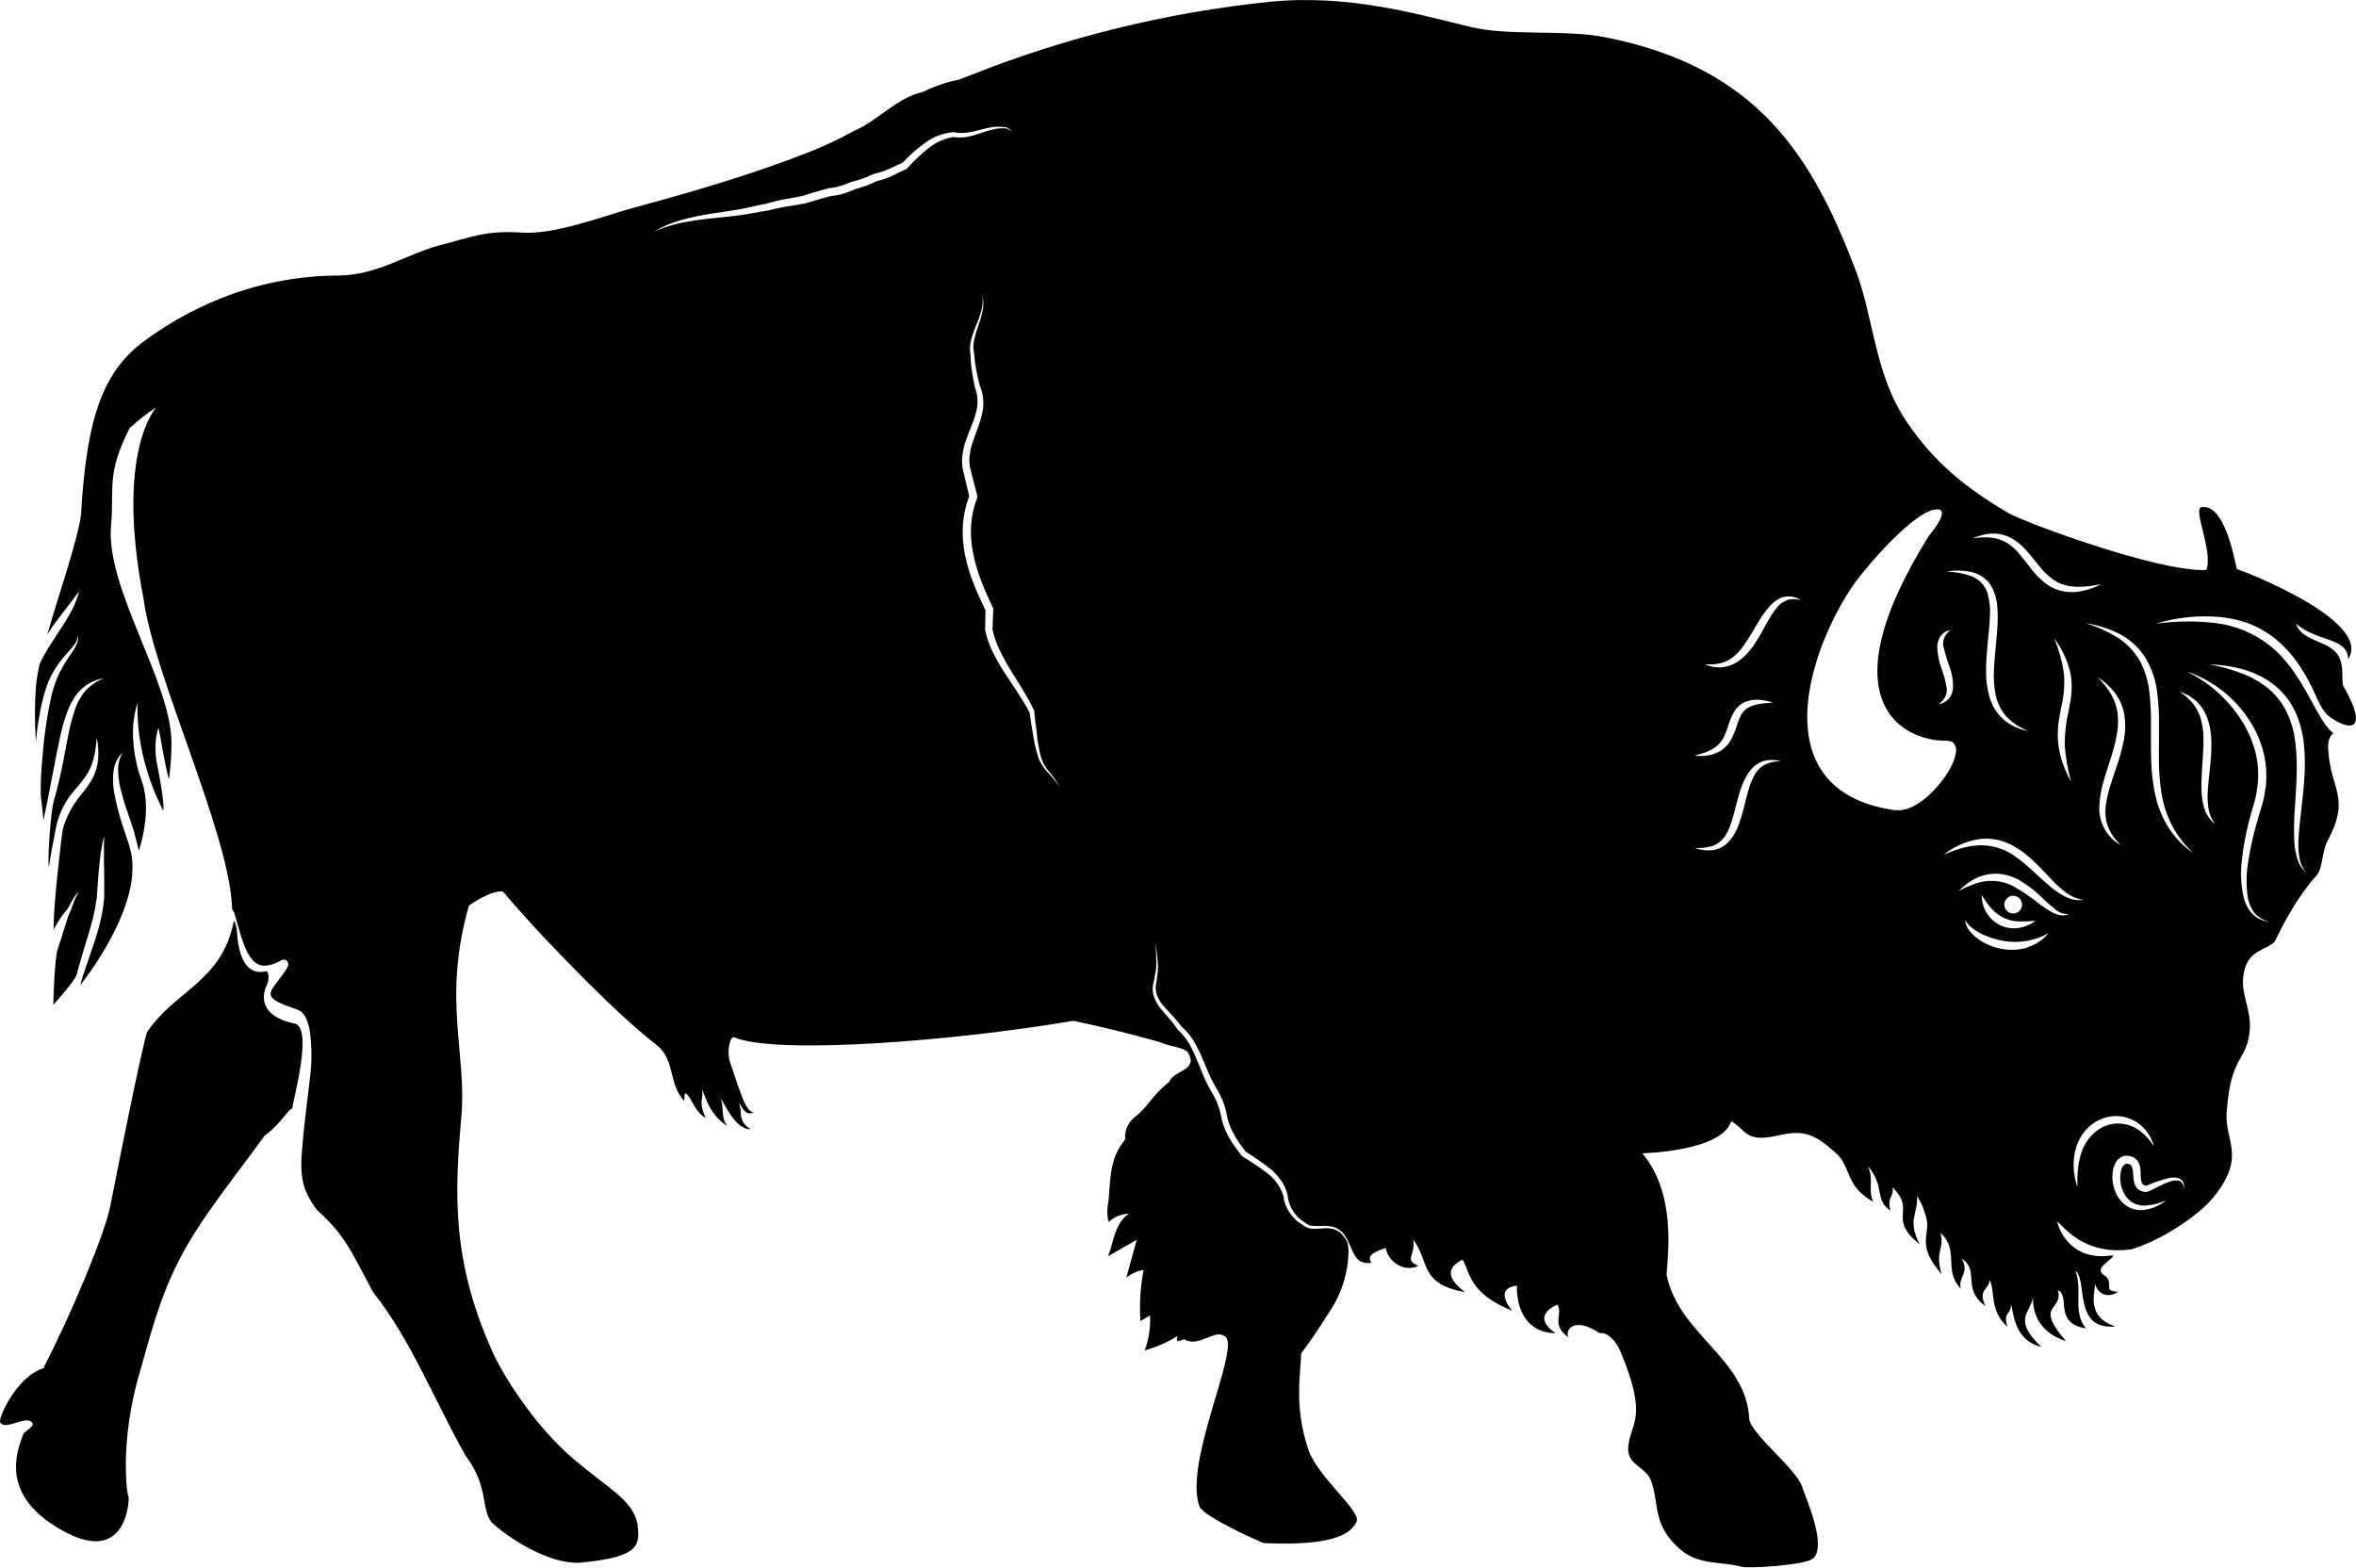
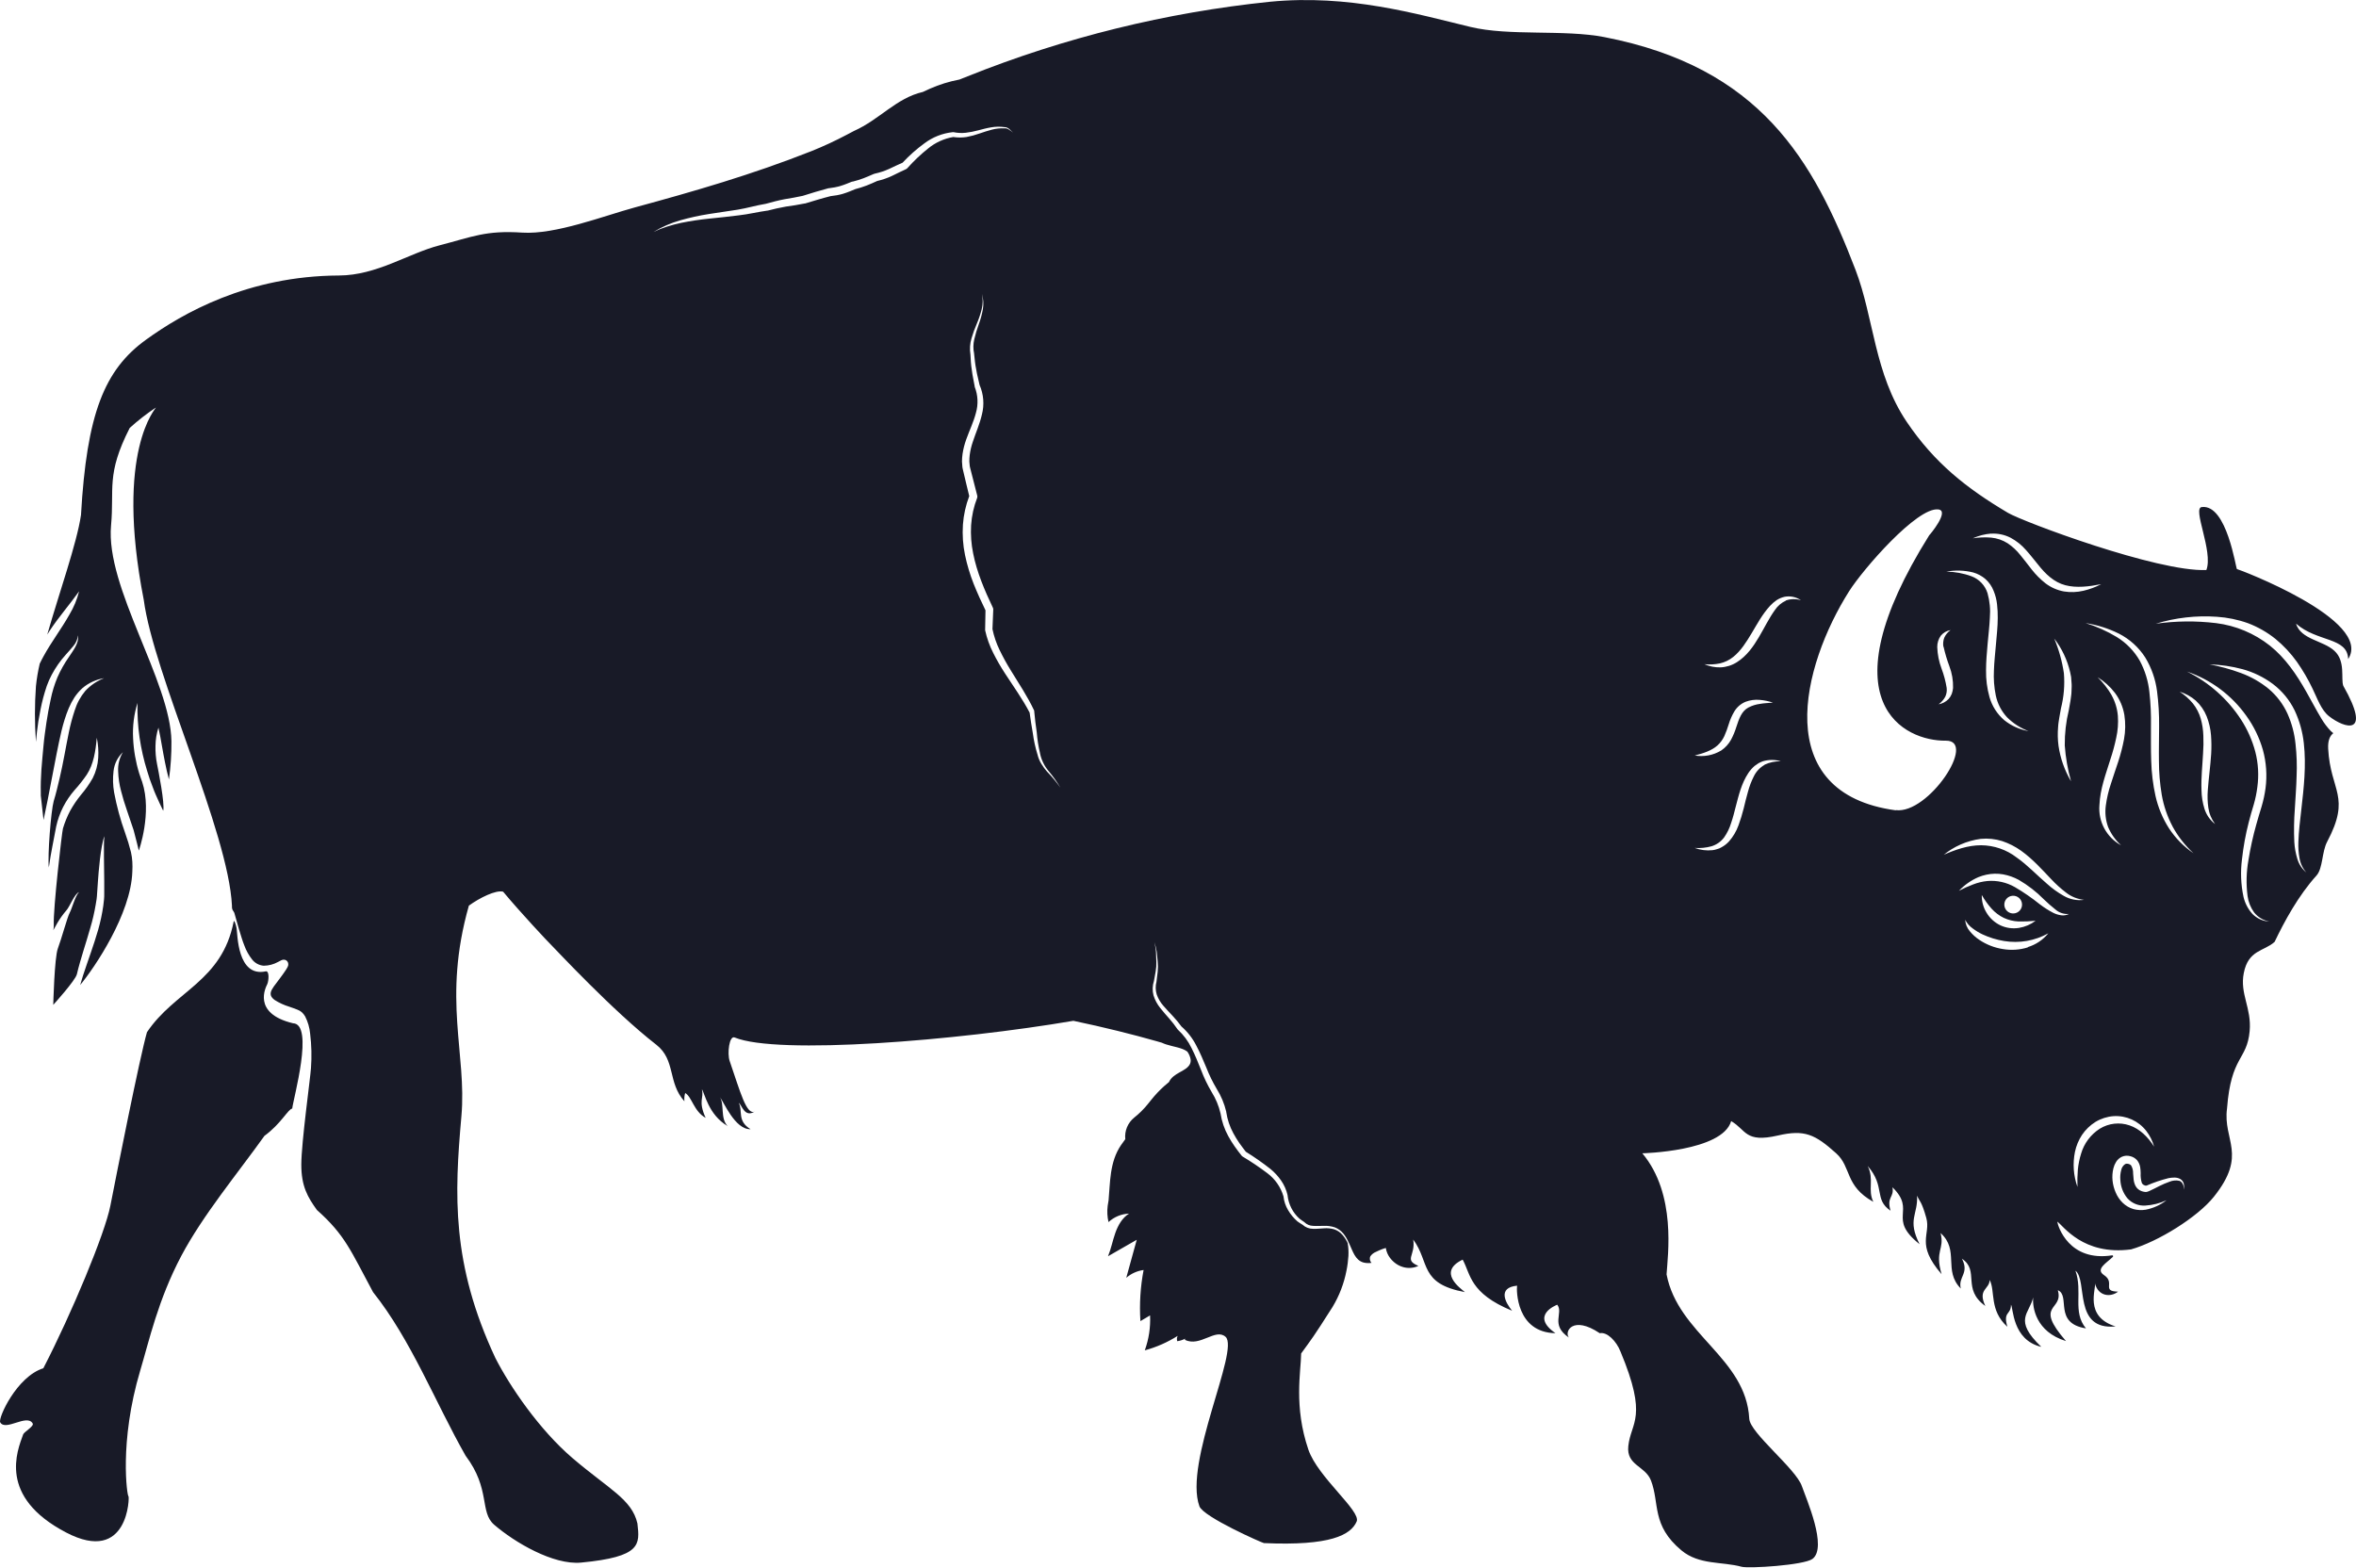
- <svg xmlns="http://www.w3.org/2000/svg" id="Layer_3" data-name="Layer 3" viewBox="0 0 797.63 530.66">
+ <svg xmlns="http://www.w3.org/2000/svg" id="Layer_3" data-name="Layer 3" viewBox="0 0 797.63 530.66" fill="#181a27">
  <path d="M99.19,346.46c-14-3.36-9.13-12.33-8.7-13.25.5-1.07.78-4.6-.53-4.32-9.66,2.06-9.52-12.62-9.85-14.54-.28-1.57-.89-3.05-1-2.31-4,20.36-19.88,23.31-29.36,37.46-2.52,8.89-10.29,48-12.39,58.77-1.81,9.3-13.1,36.46-22.69,55C5.64,466.1-.72,480.2.07,481.58c1.79,3.15,9.09-3,11,.39.53.93-2.9,2.82-3.23,3.7-2,5.57-8.63,21.09,14.52,33.2C43.61,530,43.87,506.39,43.49,506.61s-3.29-18.18,4-42.62c3-10,6-23.82,13.88-38.75,7.32-13.82,19.12-28,28.16-40.66,5.68-4.15,8-9.06,9.4-9.23C99.27,372.1,106.48,346.67,99.19,346.46Z" />
  <path d="M793.32,232.19c-.87-2.43.85-8.28-3-11.83s-11.32-3.76-13-9.21c7.25,6.34,17.42,4.52,17.66,12,8.59-13.23-37.28-30.49-37.65-30.47s-3.38-22-11.86-21c-3.43.18,3.92,15,1.5,21.32-16.58.71-62.14-16.38-67.15-19.35-14.16-8.39-24.93-16.95-34.31-30.84-11-16.34-11.09-35.19-17.31-51.42-14.32-37.36-32.31-68.59-85-78.82-13.74-2.67-32.26-.27-45.41-3.46C479.58,4.72,456.66-2,430,.59A379.83,379.83,0,0,0,327.55,25.85l-2.72,1.08a45.77,45.77,0,0,0-10,3.1q-1.2.52-2.39,1.1c-9,2.06-14.66,9.37-23.35,13.22l-2.35,1.24a125.53,125.53,0,0,1-12,5.57c-20.24,8-39.79,13.63-59.91,19.1-10.36,2.82-26.82,9.23-38,8.5-12.43-.82-16.8,1.41-28,4.3-10.58,2.73-21.23,10.17-34.07,10.22-30.94.14-53,12.85-65.27,21.7-14.23,10.25-20.12,25.23-22.07,59.4C26,184,20.05,200.67,16,214.86c.25-.41.51-.82.77-1.23,1.55-2.36,3.24-4.59,4.95-6.77s3.4-4.34,5.06-6.65a28.88,28.88,0,0,1-3.26,7.85c-1.38,2.47-2.92,4.79-4.43,7.09s-3,4.59-4.32,7c-.47.84-.9,1.69-1.32,2.56a60.43,60.43,0,0,0-1.28,7.6,130.2,130.2,0,0,0,0,18.88c.2-2.31.47-4.62.81-6.92.45-2.68.95-5.36,1.64-8,.36-1.32.75-2.64,1.21-4a27.28,27.28,0,0,1,1.69-3.82,33.65,33.65,0,0,1,4.73-6.76c.9-1,1.81-2,2.62-3a6.38,6.38,0,0,0,1.52-3.57,5.34,5.34,0,0,1-.1,2,8.93,8.93,0,0,1-.79,1.93c-.66,1.22-1.47,2.32-2.2,3.44a40.09,40.09,0,0,0-3.86,6.86,39.28,39.28,0,0,0-2.28,7.47c-.56,2.58-1.06,5.19-1.44,7.82s-.77,5.27-1,7.91-.51,5.3-.7,8-.27,5.32-.21,8c0,.28,0,.55,0,.83.3,2.74.61,5.49.93,8.26l1.41-6.83,3-15.53c1.07-5.17,2-10.45,4.13-15.51a23.71,23.71,0,0,1,1.93-3.65,16.82,16.82,0,0,1,2.72-3.15,15,15,0,0,1,7.32-3.35,17,17,0,0,0-6.37,4.31,19,19,0,0,0-3.59,6.61A63.77,63.77,0,0,0,23.3,248c-.53,2.56-1,5.15-1.5,7.75s-1,5.19-1.62,7.78-1.21,5.17-2,7.73c-.91,3.25-2.11,18.3-1.65,22.56,0-.2,0-.4.08-.6.3-2.25.72-4.47,1.13-6.69l1.28-6.67a27.59,27.59,0,0,1,2.35-6.62,29,29,0,0,1,3.94-5.8,48.16,48.16,0,0,0,4.06-5.14c2.32-3.53,3-8,3.4-12.52a25.53,25.53,0,0,1,.48,6.85,17.49,17.49,0,0,1-1.86,6.83,35.76,35.76,0,0,1-4,5.69,36.75,36.75,0,0,0-3.63,5.36,33.33,33.33,0,0,0-2.45,6c-.32,1-3.37,27.49-3.1,32.68a7.62,7.62,0,0,1-.15,1.75c.45-.86.92-1.71,1.42-2.54a29.75,29.75,0,0,1,3-4.16c1.14-1.26,2.69-5.56,4.28-6.18-1.25,1.14-2.38,5.55-3.17,7s-2.83,9-4,12.07-1.56,19.1-1.56,19.1,7.54-8.3,8-10.39c.62-2.69,1.44-5.31,2.21-7.92s1.63-5.18,2.34-7.78a65.53,65.53,0,0,0,1.81-7.79c.1-.65.23-1.32.32-1.95s.13-1.31.17-2l.28-4.06c.18-2.72.9-12,2.19-15.22a25.19,25.19,0,0,0-.16,3c0,1.36,0,2.72,0,4.08l.1,8.17c0,1.37,0,2.73,0,4.11,0,.69,0,1.38-.08,2.1s-.16,1.4-.24,2.1a61.94,61.94,0,0,1-1.74,8.15c-1.53,5.31-3.47,10.4-5.14,15.53q-.49,1.57-.94,3.14c4.9-5.9,17.2-24.07,17.65-38.37.06-1.13.07-2.25,0-3.35a19.91,19.91,0,0,0-.46-3.25,67.87,67.87,0,0,0-2-6.57,89.38,89.38,0,0,1-3.71-13.67,24.81,24.81,0,0,1-.19-7.23,10.34,10.34,0,0,1,3.17-6.37A11.2,11.2,0,0,0,40,261.16a28.89,28.89,0,0,0,1,6.7c.57,2.21,1.22,4.41,2,6.6l2.24,6.62C45.86,283.33,47,288,47,288s4.58-12.78,1.13-23.27c-.34-1-.71-1.89-1-2.87a48,48,0,0,1-2.07-11.92A34.29,34.29,0,0,1,46.55,238a70.26,70.26,0,0,0,.7,11.72,74.87,74.87,0,0,0,2.57,11.31q.81,2.78,1.89,5.48c.32.92.69,1.81,1.08,2.7S53.57,271,54,271.9s.83,1.75,1.26,2.62c.58-2.45-1.68-13.77-2.09-15.82a27.45,27.45,0,0,1-.53-6.2,21.3,21.3,0,0,1,1-6.14c.47,2,.79,4,1.15,6s.69,3.89,1.08,5.81.8,3.83,1.31,5.7l0,.13a86.89,86.89,0,0,0,.86-13c-.28-20.35-22.39-52.07-20.44-73.11,1.15-12.42-1.74-17.2,6.32-33a75.93,75.93,0,0,1,8.86-6.9c.33,0-14.07,14.26-4.11,65.12C52,228.33,77.35,281.75,78.53,306.67c-.08,1.61.58,1.69.84,2.54.57,1.85,1,3.72,1.58,5.55s1.07,3.65,1.77,5.37a17,17,0,0,0,2.58,4.67,5.51,5.51,0,0,0,4,2.18,10.24,10.24,0,0,0,4.82-1.27c.2-.09.4-.21.6-.31l.35-.19a2.64,2.64,0,0,1,.71-.26,1.66,1.66,0,0,1,.5,0,1.46,1.46,0,0,1,1.31,1.36,1.66,1.66,0,0,1,0,.43,2.71,2.71,0,0,1-.23.68,7.83,7.83,0,0,1-.43.76c-.56.89-1.14,1.66-1.71,2.45l-1.72,2.31A15.44,15.44,0,0,0,92,335.12c-.72,1.43-.41,2.44,1,3.47a19.79,19.79,0,0,0,4.89,2.25c.9.32,1.81.62,2.76,1a4.86,4.86,0,0,1,1.55.91,6,6,0,0,1,1.09,1.36A16.16,16.16,0,0,1,105,350a59.88,59.88,0,0,1,.28,11.67c-.21,3.29-3.25,25.13-3.27,32.59s2.2,11.12,5.28,15.42c9.59,8.53,11.46,13.82,19,27.8,12.87,16.12,21.07,37.33,31.33,55.39,8.58,11.4,4.64,19.05,9.7,23.4,6.89,5.93,20,13.69,29.4,12.8,20.49-1.95,19.88-6.14,19.08-13.25-1.87-8.2-9.63-11.58-22-22.15-11.13-9.52-21.1-24.08-26.1-33.89-14.91-31.87-13.86-55.27-11.49-81.84,1.88-21.17-6.49-39.55,2.53-71.31,3.61-2.61,9.14-5.39,11.6-4.71,5.91,7.1,15.31,17.12,16.24,18,1.61,1.6,21,22.46,35.59,33.79,6.67,5.19,3.81,12.83,9.53,19.16,0-.07,0-.14,0-.21a6.8,6.8,0,0,1,.27-2.58c2.29,1.28,2.92,6.23,6.93,8.41-2.68-5.91-.47-6.61-1.29-9.69,1,1.28,2.12,8.58,8.73,12.46-2.56-2.57-1-7.38-2.64-9.81,1.28,1.48,5.1,11.06,10.4,10.88-4.66-2.81-2.54-6.27-4-8.91,1.08.67,1.94,5.14,5.4,2.93-2.77,1.36-4.9-6.74-8.46-17.08-.9-2.6-.14-8.72,1.66-8,14.57,6,75.36,1.08,114.7-5.64,10.22,2.14,20.11,4.61,28.11,6.89l1.81.52a11.6,11.6,0,0,0,1.48.58c.56.18,1.18.35,1.81.51l1.93.48a16.3,16.3,0,0,1,1.86.59,6.49,6.49,0,0,1,1.57.86,6.32,6.32,0,0,1,1.12,2.64,2.76,2.76,0,0,1-.4,1.88,5,5,0,0,1-1.43,1.38c-.59.41-1.27.79-2,1.18a14.06,14.06,0,0,0-2,1.32,5.52,5.52,0,0,0-1.51,1.92q-.82.66-1.61,1.36a38.51,38.51,0,0,0-4.36,4.62L388.46,374a29.71,29.71,0,0,1-4.49,4.42,8.25,8.25,0,0,0-3,7.29c-.51.7-1,1.35-1.44,2-3.94,5.75-3.65,12.81-4.22,18.72-.13.61-.23,1.22-.3,1.84a15.52,15.52,0,0,0,.28,5.51,10.85,10.85,0,0,1,6.95-2.87c-2.33,1.45-3.75,4-4.66,6.59s-1.41,5.31-2.46,7.85l9.73-5.58-3.55,12.88a11.24,11.24,0,0,1,5.87-2.65,68.76,68.76,0,0,0-1.08,17.31l3.27-1.94a30.44,30.44,0,0,1-1.79,11.84,40.91,40.91,0,0,0,11.13-4.9,2.37,2.37,0,0,0-.14,1.8,8.08,8.08,0,0,0,2.69-.86l-.12.38c5.16,2.6,10.36-4.06,13.79-1,4.83,4.34-14.22,42.53-8.86,57.36,1.32,3.65,21.4,12.46,21.84,12.48,22.52,1,29.41-2.74,31.4-7.31,1.54-3.54-13.15-15-16.34-24.32-5-14.66-2.53-26.41-2.45-32.58,3.78-5.22,3.89-5.15,10.62-15.73a37.5,37.5,0,0,0,4.71-12.25c.18-.87.32-1.73.43-2.58s.19-1.67.24-2.44a20.74,20.74,0,0,0,0-2.2,13.91,13.91,0,0,0-.23-2c0-.09,0-.18-.06-.27a11.88,11.88,0,0,0-1.69-2.64,6.35,6.35,0,0,0-2.84-1.92,9.62,9.62,0,0,0-3.47-.34c-1.19.05-2.4.22-3.68.17a5.25,5.25,0,0,1-3.54-1.37c-.61-.36-1.19-.75-1.76-1.15l0,0h0a15.58,15.58,0,0,1-3.16-3.81,11.56,11.56,0,0,1-1.56-4.67,15.14,15.14,0,0,0-5.48-7.85,92.65,92.65,0,0,0-8.42-5.66h0a.88.88,0,0,1-.21-.19c-.84-1.06-1.67-2.12-2.43-3.23a36.84,36.84,0,0,1-2.15-3.46,23.42,23.42,0,0,1-2.62-7.7,23.83,23.83,0,0,0-3-7.22,47.79,47.79,0,0,1-3.59-7.48c-1-2.52-2-5-3.21-7.39a20.7,20.7,0,0,0-4.64-6.25l0,0a.64.64,0,0,1-.11-.12,35.88,35.88,0,0,0-2.8-3.63c-1-1.16-2.09-2.32-3.06-3.59a12.75,12.75,0,0,1-2.28-4.29,8.53,8.53,0,0,1,.15-4.84c.19-1.08.41-2.18.58-3.25a15.41,15.41,0,0,0,.23-3.27l-.12-3.33c-.07-.55-.1-1.1-.2-1.65l-.35-1.63.48,1.6c.14.54.22,1.1.33,1.65.14,1.12.21,2.22.32,3.33a16,16,0,0,1,0,3.38c-.11,1.13-.27,2.21-.4,3.32v.05a7.85,7.85,0,0,0,.07,4.35,11.64,11.64,0,0,0,2.24,3.82c1,1.17,2.06,2.26,3.13,3.41a37.67,37.67,0,0,1,3,3.61A21.52,21.52,0,0,1,405,354c1.32,2.45,2.36,5,3.41,7.49a49.41,49.41,0,0,0,3.5,7.17,25.86,25.86,0,0,1,3.24,7.76,1.11,1.11,0,0,1,0,.11,21.55,21.55,0,0,0,2.39,7.15,34.93,34.93,0,0,0,2,3.28c.7,1,1.47,2,2.23,3a90.71,90.71,0,0,1,8.35,5.84,19.34,19.34,0,0,1,3.61,3.92,14.44,14.44,0,0,1,2.18,4.92v0a.71.71,0,0,1,0,.1,12.4,12.4,0,0,0,4,7.86c.53.4,1.07.8,1.62,1.15h0l.08.07a4.29,4.29,0,0,0,2.94,1.24c1.15.09,2.36,0,3.59,0a10.35,10.35,0,0,1,3.72.49,7,7,0,0,1,3,2.2,12.6,12.6,0,0,1,1.73,2.95c.06.12.13.23.19.35.32.65.59,1.32.88,2a17.65,17.65,0,0,0,.92,1.87,6.35,6.35,0,0,0,1.24,1.56,4.41,4.41,0,0,0,1.83,1,6.86,6.86,0,0,0,2.69.1,1.94,1.94,0,0,1-.39-2.24,4.15,4.15,0,0,1,1.81-1.44,23.16,23.16,0,0,1,2.29-1,8.53,8.53,0,0,1,1.12-.36,7.51,7.51,0,0,0,.53,1.84,7.81,7.81,0,0,0,.92,1.56,8.87,8.87,0,0,0,1.25,1.34,8.2,8.2,0,0,0,1.51,1.06,7.86,7.86,0,0,0,1.67.68,7.44,7.44,0,0,0,5.15-.4c-5.05-2.13-.88-3.42-1.75-8.93,5.71,7.75,2,14.92,17.5,17.8-1.5-1.28-9.44-6.81-.76-11,2.75,5,2.31,11.39,16.74,17.31-2.22-2.67-5.07-7.82,1.68-8.49-.23,1.42-.34,15.86,13,16.09-8.69-6,.25-9.51.6-9.64,2.22,2.84-2.49,6.75,3.93,11.11-1.6-1.95,1.27-7.62,10.47-1.46,2.49-.55,5.65,2.72,7,6.19,9.44,22.54,3.54,23.81,2.66,32-.71,6.61,5.69,6.65,7.66,11.65,3,7.74.09,15.16,10.33,23.69,6,5,13.76,3.73,20.35,5.54,2.45.67,21.15-.54,24-2.65,5.2-3.88-2.08-20.29-3.58-24.64-2-5.89-17.55-18-17.81-22.81-1.1-20.69-24.08-28.56-28-48.89.38-6.35,3.42-27.15-8.21-41,0,0,27.08-.61,30.08-10.9,5.18,3,4.64,7.46,15.85,4.87,9-2.08,12.53-.41,19.72,6.05,5.22,4.7,2.83,11,12.56,16.41-2-4.07.38-7.53-1.91-12.13,6.1,7,2,11.27,7.74,15.14-1.41-4.81,1.3-4.4.64-7.94,8.3,8.11-2,10.37,9.2,19.28-4.26-8.38-.53-9.9-.86-16.43.89,2.1,1.51,1.77,3.12,7.53s-3.75,8.73,5.18,19.05c-2.38-8.17,1.07-8.25-.34-13.93,6.49,5.84.8,12.67,6.84,18.79-1-4,3-5.09.39-10.1,6.11,4.11-.14,10.21,7.91,16-2.67-5.73,1.41-5.55,1.47-8.82,2,3.77-.23,10.25,6,15.87-1.54-5.32,1.2-3.89,1.22-7.45.81.81.33,11.91,10.27,14.25-9.64-9.24-4-11.15-2.76-16.74-.28,3.31.84,11.63,11.12,14.78-11.14-12.78-.68-10.07-2.77-17.22,4.42,1.79-1.61,11.17,9.53,12.92-4.68-5.6-1-12.43-3.57-19.55,4.27,3.41-.9,20.28,13.6,18.89-10.81-3.36-6.47-12.79-7-14.63,1.09,4.43,5.26,4.88,7.83,2.85-5.75-.13-.8-3-4.75-5.6-3-2,.74-4,3-6.18a.3.3,0,0,0-.24-.51c-14.6,2.28-18.39-9.84-18.59-11.42,2,1.32,8.66,11.56,25,9.4,9.13-2.61,22.45-10.87,28-17.79,11.56-14.43,3-19.1,4.48-29.94,1.37-17.93,6.76-16.19,7.66-26.21.69-7.78-3.38-12.57-2-19.58,1.54-7.94,6.83-7.34,10.44-10.59,3.3-6.9,8-15.62,14.19-22.47,2.17-2.41,1.79-8,3.6-11.43,8.18-15.44,1.12-17.07.35-31.49-.15-2.84.6-4.38,1.73-5.27a10.07,10.07,0,0,1-.83-.72,22.85,22.85,0,0,1-3.19-4.21c-1.81-3-3.38-6.06-5.06-9-3.34-5.94-7.19-11.59-12.4-15.73a36.7,36.7,0,0,0-18.19-7.61,78.91,78.91,0,0,0-20.44.21,57,57,0,0,1,20.69-2.36A38.83,38.83,0,0,1,761.05,211a34.49,34.49,0,0,1,9.3,5.31,40.61,40.61,0,0,1,7.28,7.79,62.54,62.54,0,0,1,5.3,9.09c1.54,3.12,2.89,7.23,5.58,9.32C793.76,246.63,803.17,249.52,793.32,232.19ZM307.13,57a1.17,1.17,0,0,1-.36.26h0l-2.36,1.11L302,59.55A24.49,24.49,0,0,1,297,61.27c-1.2.53-2.37,1.09-3.61,1.55a38.08,38.08,0,0,1-3.8,1.21c-1.34.54-2.65,1.12-4.06,1.54l-.54.16c-.2.06-.42.11-.59.15l-1.11.23c-.69.13-1.4.23-2.1.3-1.43.38-2.87.75-4.29,1.18s-2.9.87-4.35,1.31l-.15,0h0l-3.17.58c-1.13.15-2.1.28-3.16.47-2.07.35-4.13.84-6.18,1.36h0l-.09,0c-1.6.26-3.2.48-4.82.83s-3.28.56-4.92.78c-3.28.45-6.57.73-9.82,1.09a97.46,97.46,0,0,0-9.69,1.46,47.39,47.39,0,0,0-4.73,1.26,33.06,33.06,0,0,0-4.57,1.81,36.82,36.82,0,0,1,9.08-3.95,82.81,82.81,0,0,1,9.7-2.13L249.69,71c1.61-.28,3.2-.6,4.79-1s3.18-.7,4.8-1c2.07-.58,4.16-1.13,6.3-1.54,1.05-.21,2.2-.4,3.19-.55l3-.6c1.43-.45,2.85-.91,4.3-1.33s2.95-.84,4.43-1.25l.16,0h0q1-.11,2-.31l1-.22.45-.11.49-.15c1.31-.38,2.59-.94,3.88-1.45l.06,0,.15,0a35.27,35.27,0,0,0,3.64-1.13c1.2-.43,2.36-1,3.55-1.49l.06,0,.24-.08A24.32,24.32,0,0,0,301,57.2l2.34-1.11,2.22-1a51.35,51.35,0,0,1,7.4-6.56,19.28,19.28,0,0,1,9.61-3.78h.24a13.12,13.12,0,0,0,4.16.2,28,28,0,0,0,4.24-.83c1.42-.36,2.86-.77,4.34-1a14,14,0,0,1,4.5-.08h0a2.23,2.23,0,0,1,.92.18,3.39,3.39,0,0,1,.75.5c.45.38.86.79,1.28,1.19-.46-.35-.92-.71-1.4-1a2.15,2.15,0,0,0-1.54-.45h0a13.76,13.76,0,0,0-4.3.45c-1.4.36-2.78.84-4.19,1.31a28,28,0,0,1-4.37,1.17,14.71,14.71,0,0,1-4.47,0,18.27,18.27,0,0,0-8.46,3.84A57.45,57.45,0,0,0,307.13,57Zm47.45,204.39a20.29,20.29,0,0,1-2.06-2.82,11.1,11.1,0,0,1-1.32-3.3v.06a45.49,45.49,0,0,1-1.54-7.11l-.59-3.56-.49-3.39c-2.38-4.57-5.43-8.79-8.3-13.21a69.3,69.3,0,0,1-4-6.94,32.22,32.22,0,0,1-2.76-7.72,1.16,1.16,0,0,1,0-.25v0l.12-6.51c-1.43-2.91-2.77-5.88-4-8.94a60.53,60.53,0,0,1-2.93-9.77,38.27,38.27,0,0,1-.71-10.29,34.08,34.08,0,0,1,2.14-9.67c-.77-3-1.42-6-2.17-9.06a5.86,5.86,0,0,1-.19-1.28c0-.44-.08-.89-.1-1.33a19.41,19.41,0,0,1,.19-2.59,25.12,25.12,0,0,1,1.24-4.9c1.11-3.11,2.52-6,3.29-9a13.73,13.73,0,0,0-.42-8.86l0-.06a.53.53,0,0,1,0-.09l-.51-2.7-.25-1.35-.19-1.36c-.11-.91-.3-1.81-.33-2.73l-.16-2.76V120a12.17,12.17,0,0,1,.36-5.43,45.25,45.25,0,0,1,1.81-5,31.7,31.7,0,0,0,1.65-4.91,11.28,11.28,0,0,0,.07-5.15,11.48,11.48,0,0,1,.32,5.22,30.56,30.56,0,0,1-1.39,5.08,44.56,44.56,0,0,0-1.5,5,11,11,0,0,0-.07,4.93v.11l.29,2.66c.06.89.29,1.76.43,2.65l.24,1.32.3,1.31.59,2.56a15.36,15.36,0,0,1,.79,10c-.76,3.29-2.11,6.27-3.08,9.24a22.77,22.77,0,0,0-1.05,4.46,17,17,0,0,0-.13,2.22l.1,1.07a4.49,4.49,0,0,0,.18,1.1l2.38,9.29a1.32,1.32,0,0,1,0,.81h0a31.4,31.4,0,0,0-2.06,9.3,36.77,36.77,0,0,0,.7,9.56c1.25,6.35,3.85,12.43,6.68,18.38v0a1.25,1.25,0,0,1,.12.57L336,213a29.94,29.94,0,0,0,2.4,7.05,74.5,74.5,0,0,0,3.74,6.82c2.72,4.47,5.72,8.88,8,13.76l0,.05a.54.54,0,0,1,0,.17l.38,3.62L351,248a44.74,44.74,0,0,0,1.1,7v.06a13.35,13.35,0,0,0,2.9,6,41.54,41.54,0,0,1,4,5.63A45.58,45.58,0,0,0,354.58,261.36Zm319.53-80.7a12.77,12.77,0,0,1,6.56,1.37,18.35,18.35,0,0,1,5.23,4.17c1.47,1.61,2.74,3.32,4.07,4.91,2.54,3.24,5.43,6,9.23,7s8,.47,12.18-.35a26,26,0,0,1-6,2.23,17.08,17.08,0,0,1-6.62.24,14.64,14.64,0,0,1-6.22-2.73,27.7,27.7,0,0,1-4.68-4.68c-1.33-1.69-2.58-3.37-3.88-4.93a18.69,18.69,0,0,0-4.33-4,12.54,12.54,0,0,0-5.53-1.89,26.2,26.2,0,0,0-6.22.23A18.63,18.63,0,0,1,674.11,180.66Zm27,83.77a33.06,33.06,0,0,1-4.19-11.9,29.12,29.12,0,0,1-.14-6.44c0-.53.11-1.07.16-1.6l.25-1.57c.16-1.05.36-2.07.55-3.09a36.44,36.44,0,0,0,1-11.9,48.41,48.41,0,0,0-3.27-11.75,29.54,29.54,0,0,1,5.39,11.42l.32,1.6c.07.54.08,1.08.12,1.62s.1,1.09.07,1.63l-.06,1.62a11.13,11.13,0,0,1-.14,1.61l-.21,1.59-.55,3.1a48.74,48.74,0,0,0-1.38,12A60.08,60.08,0,0,0,701.13,264.43ZM668,193.82a10.81,10.81,0,0,1,4.18,2.24,10.48,10.48,0,0,1,2.77,4,16.55,16.55,0,0,1,1.16,4.58,36.34,36.34,0,0,1,.23,4.59c0,3-.36,6-.61,9s-.59,5.85-.68,8.74a33.42,33.42,0,0,0,.63,8.5,15.53,15.53,0,0,0,3.8,7.38,20.63,20.63,0,0,0,7.27,4.69,18.1,18.1,0,0,1-8.2-3.7,16.08,16.08,0,0,1-5-7.81,31.62,31.62,0,0,1-1.17-9.11c0-3,.28-6,.54-9s.63-5.87.75-8.75a23.54,23.54,0,0,0-.79-8.34,9,9,0,0,0-5.39-5.7,25.45,25.45,0,0,0-8.55-1.58A21.4,21.4,0,0,1,668,193.82Zm-10,25.15a49.59,49.59,0,0,0,1.95,6.56,19.19,19.19,0,0,1,1.26,7.41,7.83,7.83,0,0,1-.44,2c-.15.32-.29.63-.47.93a6.45,6.45,0,0,1-.62.82,6.07,6.07,0,0,1-3.35,1.77,7.7,7.7,0,0,0,2.24-2.55,5.45,5.45,0,0,0,.48-3,33.29,33.29,0,0,0-1.73-6.52,23,23,0,0,1-1.46-7.3,6.52,6.52,0,0,1,1.21-3.86,5.37,5.37,0,0,1,3.3-1.89,6.34,6.34,0,0,0-2.14,2.59A6,6,0,0,0,657.94,219Zm-60.6,40a8.94,8.94,0,0,0-3.62,3.86,26.25,26.25,0,0,0-2,5.24c-.52,1.84-1,3.73-1.45,5.65a57.11,57.11,0,0,1-1.77,5.76,16.89,16.89,0,0,1-3.2,5.41,9.55,9.55,0,0,1-2.57,2l-.73.37-.77.25a6.7,6.7,0,0,1-1.55.35,13.25,13.25,0,0,1-6-.76,16.9,16.9,0,0,0,5.71-.57,8.39,8.39,0,0,0,4.26-3,17.14,17.14,0,0,0,2.38-4.92c.61-1.78,1.09-3.65,1.56-5.55,1-3.76,1.9-7.77,4.26-11.33a12,12,0,0,1,2.12-2.4c.43-.33.88-.64,1.33-.92a10.78,10.78,0,0,1,1.47-.66,10.62,10.62,0,0,1,6.06,0A12.45,12.45,0,0,0,597.34,258.94Zm-23.69-3.15c2.92-.75,5.77-1.65,7.75-3.43a9.88,9.88,0,0,0,2.32-3.16,35,35,0,0,0,1.48-4,19.69,19.69,0,0,1,1.9-4.34A8,8,0,0,1,591,237.6a10.85,10.85,0,0,1,4.76-.63,18.45,18.45,0,0,1,4.48.93c-1.51.14-3,.16-4.42.43a11.56,11.56,0,0,0-3.9,1.23c-2.29,1.22-3.15,3.74-4.07,6.56a24.79,24.79,0,0,1-1.79,4.32,10.68,10.68,0,0,1-3.33,3.66A13.13,13.13,0,0,1,573.65,255.79Zm30.92-52.45a8.86,8.86,0,0,0-3.72,3.16c-2,2.76-3.54,6-5.43,9.19s-4.1,6.37-7.45,8.49a11.29,11.29,0,0,1-5.54,1.75,12.83,12.83,0,0,1-5.48-1.08,17.16,17.16,0,0,0,5.3-.27,11.17,11.17,0,0,0,4.48-2.18c2.62-2.09,4.47-5.09,6.3-8.14s3.56-6.33,6.17-9.17a13.52,13.52,0,0,1,2.22-1.92,8.2,8.2,0,0,1,2.77-1.15,7.38,7.38,0,0,1,5.48,1.19A8,8,0,0,0,604.56,203.33Zm37.24,71C599,268.6,610.06,225.42,626,200.22c4.78-7.56,23-28.5,30.16-27.74,4.14.37-3,8.84-3,8.73-35.7,57-8.16,69.77,5.59,69.57C669.55,250.62,652.82,275.76,641.81,274.29Zm15.91,15.27a25.21,25.21,0,0,1,12.8-5.61,18.36,18.36,0,0,1,7.26.75,24.14,24.14,0,0,1,6.46,3.3c3.9,2.81,7,6.3,10.13,9.58a40.46,40.46,0,0,0,5,4.53,11.93,11.93,0,0,0,6.14,2.49,10.82,10.82,0,0,1-6.85-1.34,31.42,31.42,0,0,1-5.72-4.12c-3.51-3-6.64-6.36-10.25-8.88a19.92,19.92,0,0,0-12-4.15C666.27,286.17,661.93,287.71,657.72,289.56Zm28.79,31.12a18.25,18.25,0,0,1-8.54.57,19.76,19.76,0,0,1-7.94-3.12,14.39,14.39,0,0,1-3.18-2.88,6.66,6.66,0,0,1-1.6-3.91,8.13,8.13,0,0,0,2.56,2.94,19.19,19.19,0,0,0,3.3,2,28,28,0,0,0,7.3,2.25A23,23,0,0,0,693.47,316,14.35,14.35,0,0,1,686.51,320.68ZM683.43,312a45.41,45.41,0,0,0,5.73-.24,12.72,12.72,0,0,1-5.61,2.41,10.81,10.81,0,0,1-6.34-.88,11,11,0,0,1-4.71-4.34,10.87,10.87,0,0,1-1.56-5.92,25.9,25.9,0,0,0,3.31,4.63,13.62,13.62,0,0,0,4.14,3.12A13.24,13.24,0,0,0,683.43,312Zm-4.86-5.59a3,3,0,1,1,3.19,2.87A3,3,0,0,1,678.57,306.42Zm12-.24a69.3,69.3,0,0,0-8.43-5.81,16.06,16.06,0,0,0-9.32-2.06,18.23,18.23,0,0,0-4.85,1.17,42.41,42.41,0,0,0-4.77,2.14,20.13,20.13,0,0,1,6.61-4.63,17.06,17.06,0,0,1,2.67-.82,14.78,14.78,0,0,1,5.66-.12,17.82,17.82,0,0,1,5.31,1.87,40.52,40.52,0,0,1,8.51,6.6,50.12,50.12,0,0,0,3.86,3.39,6.16,6.16,0,0,0,4.65,1.55,4.54,4.54,0,0,1-2.68.45,9,9,0,0,1-2.66-.83A30,30,0,0,1,690.61,306.19Zm14,84.42a25.89,25.89,0,0,0-1.11,5.49,47.2,47.2,0,0,0-.13,5.8,22.17,22.17,0,0,1-.85-11.87,16.73,16.73,0,0,1,2.39-5.75,15.12,15.12,0,0,1,4.58-4.41,13.76,13.76,0,0,1,6.1-1.94,13,13,0,0,1,11.07,5,15.23,15.23,0,0,1,2.66,5.34c-2.08-3.32-4.9-6.06-8.31-7.21a11.86,11.86,0,0,0-10.09,1.13A15,15,0,0,0,704.56,390.61Zm10.31-155.25a28.73,28.73,0,0,0-4.74-6.06,22.28,22.28,0,0,1,5.88,5.32,17.24,17.24,0,0,1,3.19,7.49,24.6,24.6,0,0,1-.11,8.16,60.24,60.24,0,0,1-2,7.74c-.82,2.5-1.69,4.95-2.45,7.39a39.36,39.36,0,0,0-1.72,7.35,15.26,15.26,0,0,0,.77,7.27,17.7,17.7,0,0,0,4.39,6.2,14.17,14.17,0,0,1-7.32-13.61c.22-5.51,2.18-10.52,3.69-15.44a64.82,64.82,0,0,0,2-7.37,25.45,25.45,0,0,0,.55-7.4A17.4,17.4,0,0,0,714.87,235.36ZM739.4,402.82c0-1.24-.46-2.62-1.53-3a5.54,5.54,0,0,0-3.41.31,28.78,28.78,0,0,0-3.4,1.45c-1.13.56-2.2,1.15-3.45,1.7-.16.07-.33.14-.53.2a2.88,2.88,0,0,1-.37.09,1.82,1.82,0,0,1-.55,0,5,5,0,0,1-1.18-.29,3.73,3.73,0,0,1-2-1.75,6.48,6.48,0,0,1-.64-2.23c-.09-.7-.12-1.35-.17-2a5,5,0,0,0-.71-2.76,1.82,1.82,0,0,0-.95-.48,1.44,1.44,0,0,0-1,.06,3.24,3.24,0,0,0-1.38,2.09,9.59,9.59,0,0,0-.28,3.29,10.55,10.55,0,0,0,2.38,6.21,7.5,7.5,0,0,0,6.06,2.48,20.14,20.14,0,0,0,7.18-1.8,16.59,16.59,0,0,1-7.05,3.2,9.9,9.9,0,0,1-4.11-.2,8.85,8.85,0,0,1-3.67-2.14,10.62,10.62,0,0,1-2.37-3.49,13.68,13.68,0,0,1-1.06-4,12.24,12.24,0,0,1,.3-4.24,7.42,7.42,0,0,1,.91-2.13,4.51,4.51,0,0,1,2-1.75,4.19,4.19,0,0,1,2.73-.19,4.49,4.49,0,0,1,2.32,1.33,5,5,0,0,1,1.08,2.33,13.32,13.32,0,0,1,.18,2.1,9.37,9.37,0,0,0,.37,3.25,1.5,1.5,0,0,0,.74.79,2.8,2.8,0,0,0,.65.22c-.25,0,.15,0,.38-.1a48,48,0,0,1,7.26-2.46,10.27,10.27,0,0,1,2-.2,4,4,0,0,1,2,.48,2.55,2.55,0,0,1,1.21,1.68A5.37,5.37,0,0,1,739.4,402.82Zm19.8-176.25a30.9,30.9,0,0,1,10.27,5,24.88,24.88,0,0,1,7.37,8.93,35,35,0,0,1,3.12,11.1c.86,7.62,0,15.14-.84,22.49-.41,3.68-.89,7.35-1,11a25.07,25.07,0,0,0,.38,5.44,9.63,9.63,0,0,0,2.32,4.88,9.36,9.36,0,0,1-3.07-4.68,24.37,24.37,0,0,1-1-5.6,90.37,90.37,0,0,1,.17-11.23c.2-3.72.52-7.4.6-11.07a69.75,69.75,0,0,0-.36-10.9,33.33,33.33,0,0,0-2.73-10.3,24,24,0,0,0-6.35-8.38,32.33,32.33,0,0,0-9.35-5.35,65.26,65.26,0,0,0-10.67-2.95A48.36,48.36,0,0,1,759.2,226.57Zm1.28,15.77a37.39,37.39,0,0,1,5.63,11.57,33,33,0,0,1,.9,12.93,40.37,40.37,0,0,1-1.37,6.35c-.63,2-1.21,4-1.76,5.95a105.41,105.41,0,0,0-2.66,12.07,39.93,39.93,0,0,0-.3,12.19,12.25,12.25,0,0,0,2.21,5.53,8.68,8.68,0,0,0,5.14,3.09,8.65,8.65,0,0,1-5.72-2.59,13,13,0,0,1-3-5.74,37.76,37.76,0,0,1-.52-12.75,89.2,89.2,0,0,1,2.27-12.47c.51-2,1.1-4.07,1.72-6.09a38.26,38.26,0,0,0,1.21-5.89,31,31,0,0,0-.68-11.91,37.81,37.81,0,0,0-4.88-11,46.12,46.12,0,0,0-18.27-16.2A40.82,40.82,0,0,1,760.48,242.34Zm-17.09-5.12a14.55,14.55,0,0,1,3.69,5.35,22.06,22.06,0,0,1,1.46,6.31,47.22,47.22,0,0,1,.06,6.35c-.14,2.09-.34,4.15-.56,6.19s-.43,4.06-.58,6.07a26.83,26.83,0,0,0,.18,6,12,12,0,0,0,2.28,5.51,10.48,10.48,0,0,1-3.6-5.18,22.31,22.31,0,0,1-1-6.31c-.17-4.23.33-8.35.53-12.4a51.74,51.74,0,0,0,.1-6,24,24,0,0,0-.88-5.78,15,15,0,0,0-2.65-5.14,19.78,19.78,0,0,0-4.51-4A15.18,15.18,0,0,1,743.4,237.22Zm-7.88,42.59a35.12,35.12,0,0,0,7.12,9.1,30.46,30.46,0,0,1-8.29-8.41,34.31,34.31,0,0,1-4.59-11,62.91,62.91,0,0,1-1.45-11.83c-.15-4-.07-7.88-.09-11.76a88.11,88.11,0,0,0-.52-11.52,28.66,28.66,0,0,0-3.27-10.69,22.62,22.62,0,0,0-7.76-8,47,47,0,0,0-10.58-4.73,38.6,38.6,0,0,1,11.26,3.56,22.92,22.92,0,0,1,8.93,8.07,29.14,29.14,0,0,1,4,11.43,84.55,84.55,0,0,1,.7,11.89c0,3.93-.12,7.83-.06,11.69a70.56,70.56,0,0,0,.95,11.47A36.13,36.13,0,0,0,735.52,279.81Z" />
</svg>
